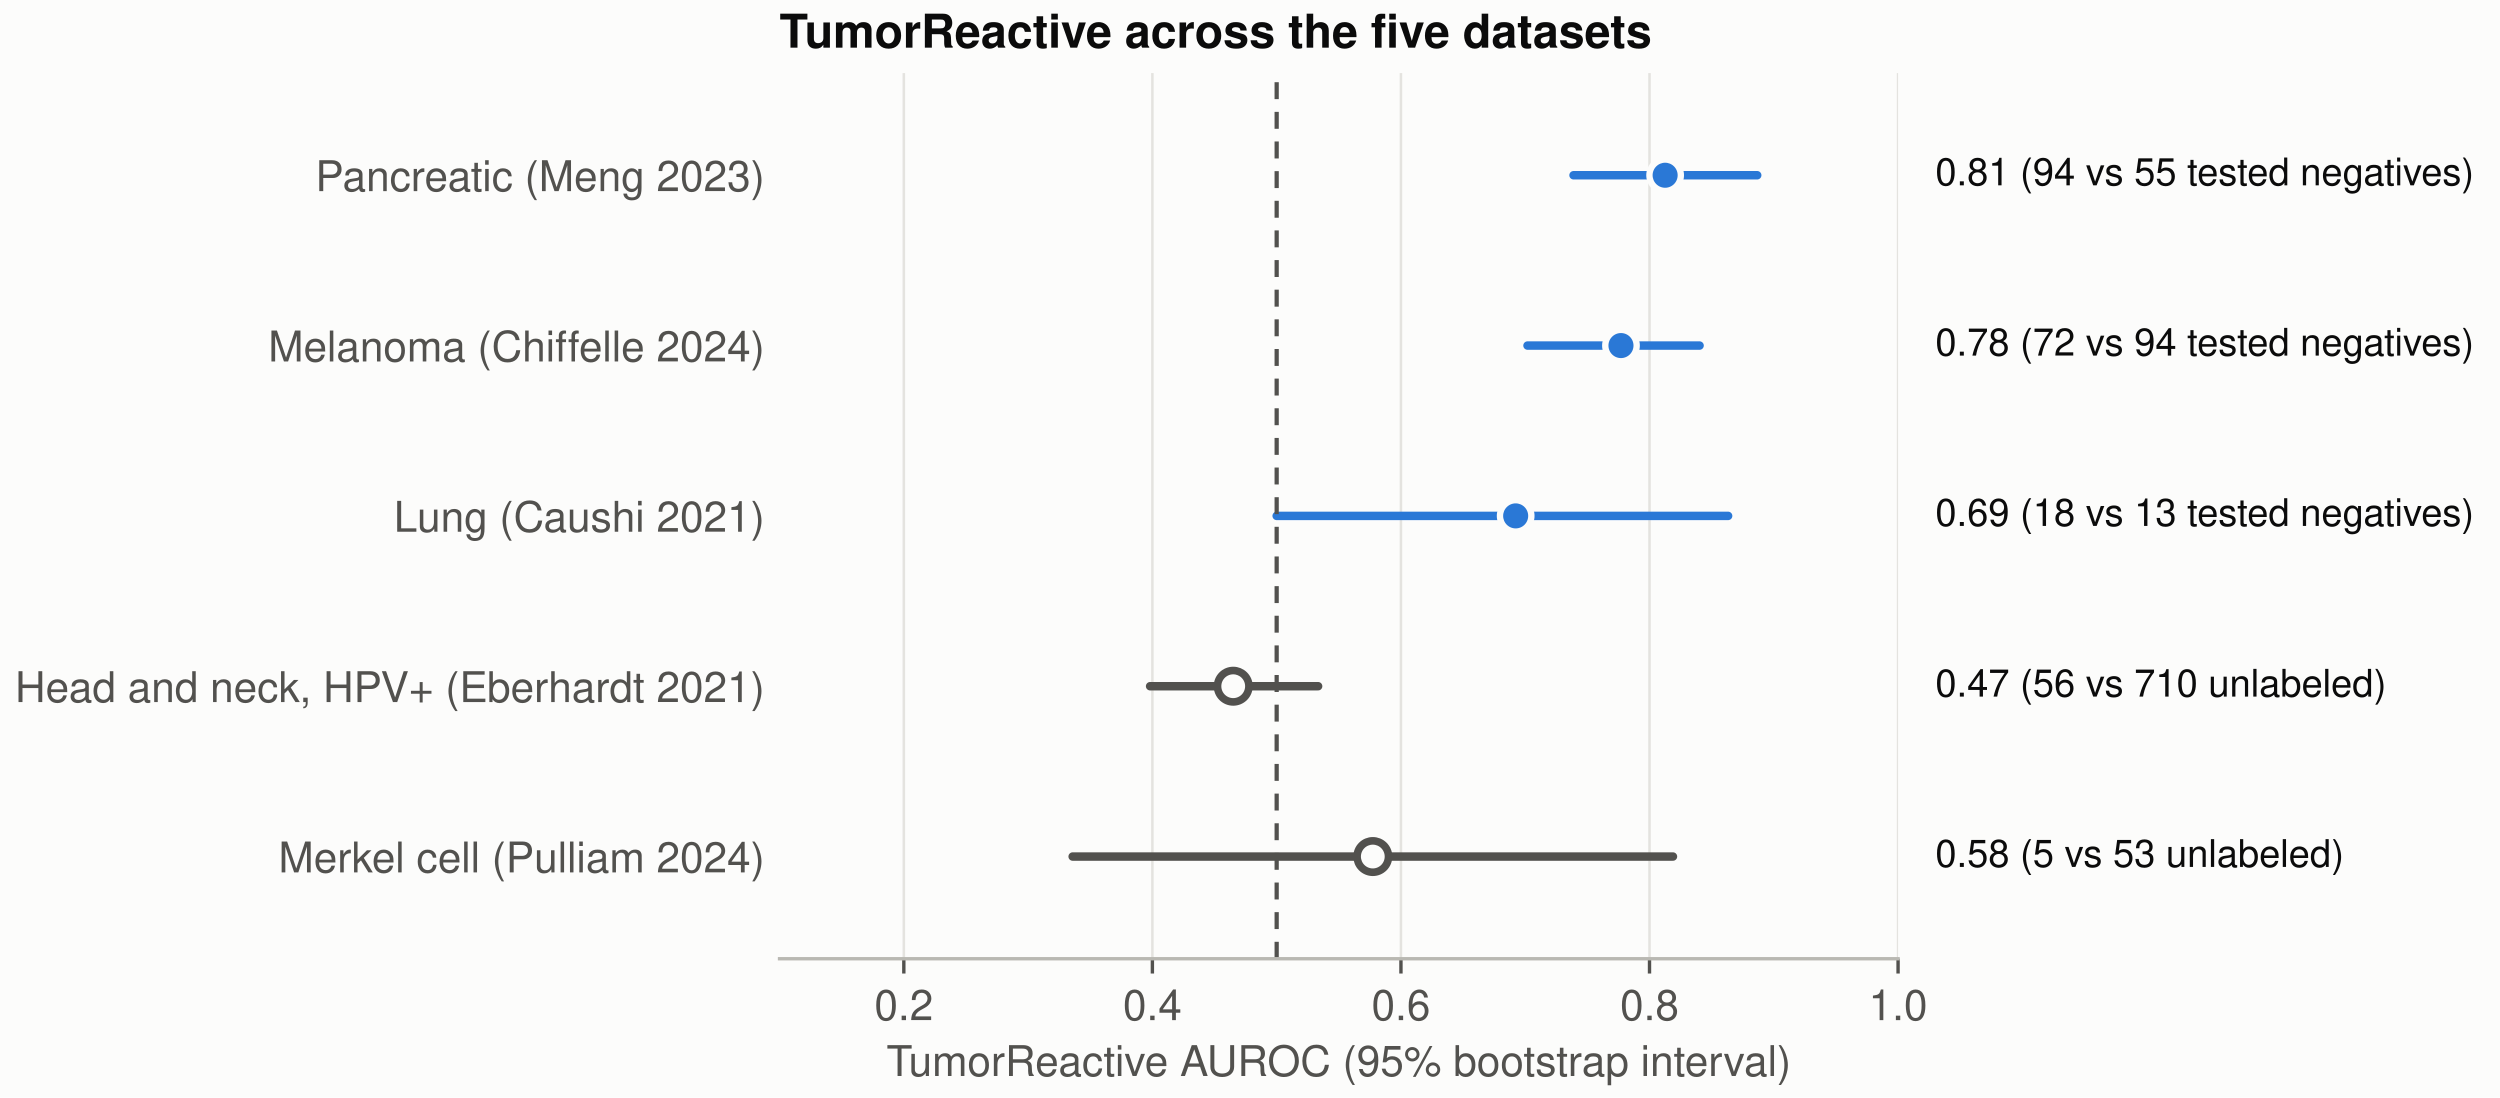
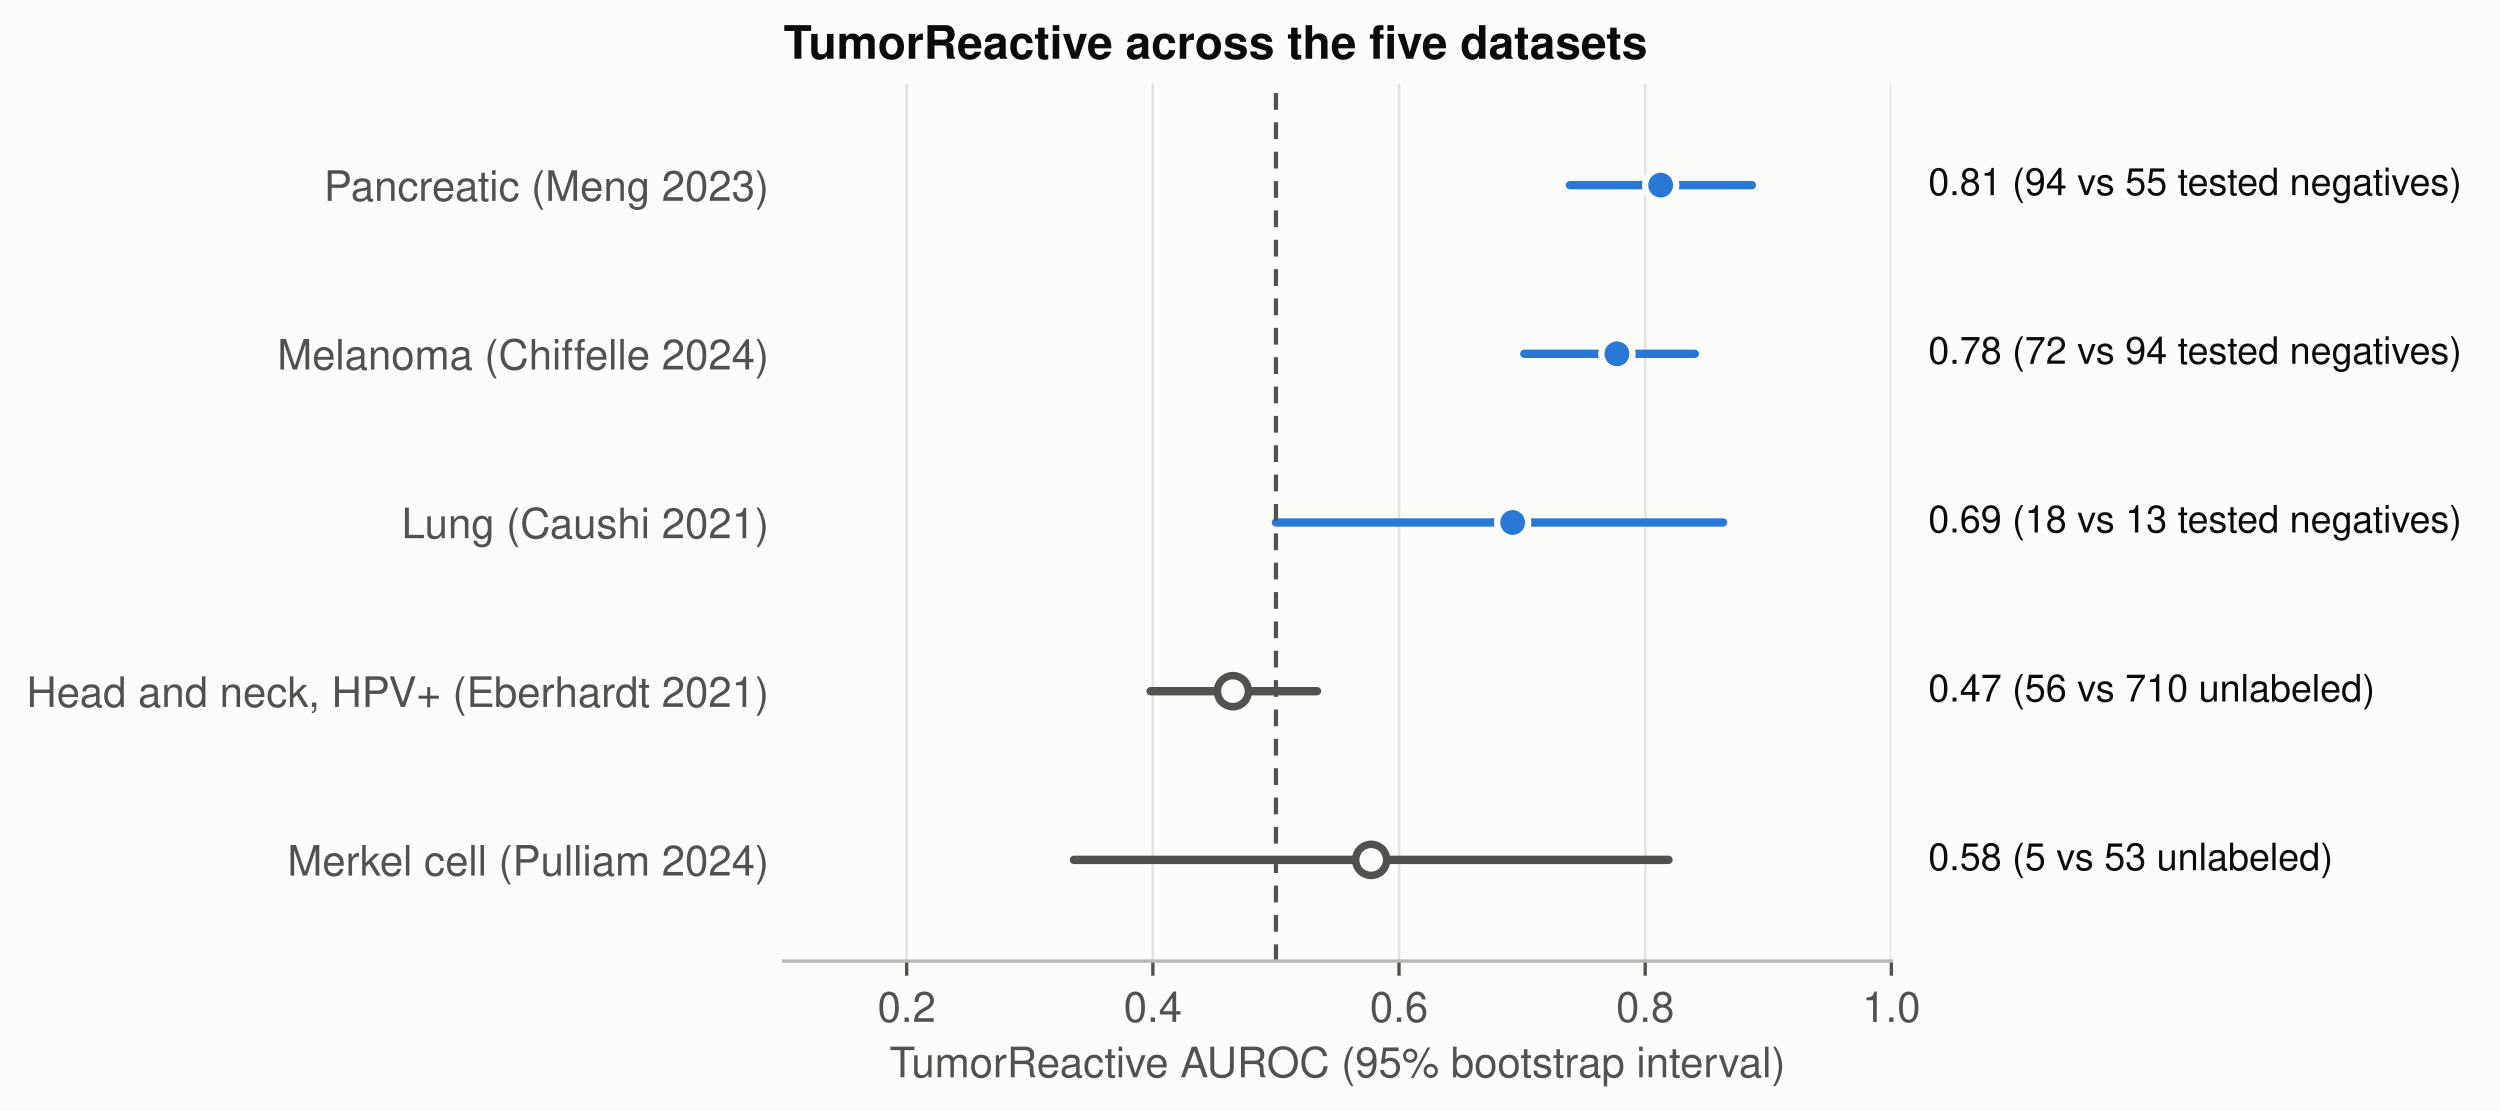
- <svg xmlns="http://www.w3.org/2000/svg" xmlns:xlink="http://www.w3.org/1999/xlink" width="590.4pt" height="259.2pt" viewBox="0 0 590.4 259.2" version="1.1">
+ <svg xmlns="http://www.w3.org/2000/svg" xmlns:xlink="http://www.w3.org/1999/xlink" width="596.142pt" height="264.72pt" viewBox="0 0 596.142 264.72" version="1.1">
  <defs>
    <style type="text/css">*{stroke-linejoin: round; stroke-linecap: butt}</style>
  </defs>
  <g id="figure_1">
    <g id="patch_1">
-       <path d="M 0 259.2  L 590.4 259.2  L 590.4 0  L 0 0  z " style="fill: #fcfcfb" />
+       <path d="M 0 264.72  L 596.142 264.72  L 596.142 0  L 0 0  z " style="fill: #fcfcfb" />
    </g>
    <g id="axes_1">
      <g id="patch_2">
-         <path d="M 184.097 226.416  L 448.248 226.416  L 448.248 17.25  L 184.097 17.25  z " style="fill: #fcfcfb" />
+         <path d="M 186.857 229.176  L 451.008 229.176  L 451.008 20.01  L 186.857 20.01  z " style="fill: #fcfcfb" />
      </g>
      <g id="matplotlib.axis_1">
        <g id="xtick_1">
          <g id="line2d_1">
-             <path d="M 213.447 226.416  L 213.447 17.25  " clip-path="url(#p6416fb73c2)" style="fill: none; stroke: #e4e3df; stroke-width: 0.6; stroke-linecap: square" />
+             <path d="M 216.207 229.176  L 216.207 20.01  " clip-path="url(#p2740173b20)" style="fill: none; stroke: #e4e3df; stroke-width: 0.6; stroke-linecap: square" />
          </g>
          <g id="line2d_2">
            <defs>
              <path id="mc6937c2ae9" d="M 0 0  L 0 3.5  " style="stroke: #52514e; stroke-width: 0.8" />
            </defs>
            <g>
-               <use xlink:href="#mc6937c2ae9" x="213.447" y="226.416" style="fill: #52514e; stroke: #52514e; stroke-width: 0.8" />
+               <use xlink:href="#mc6937c2ae9" x="216.207" y="229.176" style="fill: #52514e; stroke: #52514e; stroke-width: 0.8" />
            </g>
          </g>
          <g id="text_1">
-             <text style="font-size: 10px; font-family: 'Helvetica', 'Arial', 'DejaVu Sans'; text-anchor: middle; fill: #52514e" x="213.447" y="240.916" transform="rotate(-0 213.4472 240.9162)">0.2</text>
+             <text style="font-size: 10px; font-family: 'Helvetica', 'Arial', 'DejaVu Sans'; text-anchor: middle; fill: #52514e" x="216.207" y="243.676" transform="rotate(-0 216.207 243.6759)">0.2</text>
          </g>
        </g>
        <g id="xtick_2">
          <g id="line2d_3">
-             <path d="M 272.147 226.416  L 272.147 17.25  " clip-path="url(#p6416fb73c2)" style="fill: none; stroke: #e4e3df; stroke-width: 0.6; stroke-linecap: square" />
+             <path d="M 274.907 229.176  L 274.907 20.01  " clip-path="url(#p2740173b20)" style="fill: none; stroke: #e4e3df; stroke-width: 0.6; stroke-linecap: square" />
          </g>
          <g id="line2d_4">
            <g>
-               <use xlink:href="#mc6937c2ae9" x="272.147" y="226.416" style="fill: #52514e; stroke: #52514e; stroke-width: 0.8" />
+               <use xlink:href="#mc6937c2ae9" x="274.907" y="229.176" style="fill: #52514e; stroke: #52514e; stroke-width: 0.8" />
            </g>
          </g>
          <g id="text_2">
-             <text style="font-size: 10px; font-family: 'Helvetica', 'Arial', 'DejaVu Sans'; text-anchor: middle; fill: #52514e" x="272.147" y="240.916" transform="rotate(-0 272.1475 240.9162)">0.4</text>
+             <text style="font-size: 10px; font-family: 'Helvetica', 'Arial', 'DejaVu Sans'; text-anchor: middle; fill: #52514e" x="274.907" y="243.676" transform="rotate(-0 274.9072 243.6759)">0.4</text>
          </g>
        </g>
        <g id="xtick_3">
          <g id="line2d_5">
-             <path d="M 330.848 226.416  L 330.848 17.25  " clip-path="url(#p6416fb73c2)" style="fill: none; stroke: #e4e3df; stroke-width: 0.6; stroke-linecap: square" />
+             <path d="M 333.607 229.176  L 333.607 20.01  " clip-path="url(#p2740173b20)" style="fill: none; stroke: #e4e3df; stroke-width: 0.6; stroke-linecap: square" />
          </g>
          <g id="line2d_6">
            <g>
-               <use xlink:href="#mc6937c2ae9" x="330.848" y="226.416" style="fill: #52514e; stroke: #52514e; stroke-width: 0.8" />
+               <use xlink:href="#mc6937c2ae9" x="333.607" y="229.176" style="fill: #52514e; stroke: #52514e; stroke-width: 0.8" />
            </g>
          </g>
          <g id="text_3">
-             <text style="font-size: 10px; font-family: 'Helvetica', 'Arial', 'DejaVu Sans'; text-anchor: middle; fill: #52514e" x="330.848" y="240.916" transform="rotate(-0 330.8477 240.9162)">0.6</text>
+             <text style="font-size: 10px; font-family: 'Helvetica', 'Arial', 'DejaVu Sans'; text-anchor: middle; fill: #52514e" x="333.607" y="243.676" transform="rotate(-0 333.6074 243.6759)">0.6</text>
          </g>
        </g>
        <g id="xtick_4">
          <g id="line2d_7">
-             <path d="M 389.548 226.416  L 389.548 17.25  " clip-path="url(#p6416fb73c2)" style="fill: none; stroke: #e4e3df; stroke-width: 0.6; stroke-linecap: square" />
+             <path d="M 392.308 229.176  L 392.308 20.01  " clip-path="url(#p2740173b20)" style="fill: none; stroke: #e4e3df; stroke-width: 0.6; stroke-linecap: square" />
          </g>
          <g id="line2d_8">
            <g>
-               <use xlink:href="#mc6937c2ae9" x="389.548" y="226.416" style="fill: #52514e; stroke: #52514e; stroke-width: 0.8" />
+               <use xlink:href="#mc6937c2ae9" x="392.308" y="229.176" style="fill: #52514e; stroke: #52514e; stroke-width: 0.8" />
            </g>
          </g>
          <g id="text_4">
-             <text style="font-size: 10px; font-family: 'Helvetica', 'Arial', 'DejaVu Sans'; text-anchor: middle; fill: #52514e" x="389.548" y="240.916" transform="rotate(-0 389.5479 240.9162)">0.8</text>
+             <text style="font-size: 10px; font-family: 'Helvetica', 'Arial', 'DejaVu Sans'; text-anchor: middle; fill: #52514e" x="392.308" y="243.676" transform="rotate(-0 392.3077 243.6759)">0.8</text>
          </g>
        </g>
        <g id="xtick_5">
          <g id="line2d_9">
-             <path d="M 448.248 226.416  L 448.248 17.25  " clip-path="url(#p6416fb73c2)" style="fill: none; stroke: #e4e3df; stroke-width: 0.6; stroke-linecap: square" />
+             <path d="M 451.008 229.176  L 451.008 20.01  " clip-path="url(#p2740173b20)" style="fill: none; stroke: #e4e3df; stroke-width: 0.6; stroke-linecap: square" />
          </g>
          <g id="line2d_10">
            <g>
-               <use xlink:href="#mc6937c2ae9" x="448.248" y="226.416" style="fill: #52514e; stroke: #52514e; stroke-width: 0.8" />
+               <use xlink:href="#mc6937c2ae9" x="451.008" y="229.176" style="fill: #52514e; stroke: #52514e; stroke-width: 0.8" />
            </g>
          </g>
          <g id="text_5">
-             <text style="font-size: 10px; font-family: 'Helvetica', 'Arial', 'DejaVu Sans'; text-anchor: middle; fill: #52514e" x="448.248" y="240.916" transform="rotate(-0 448.2481 240.9162)">1.0</text>
+             <text style="font-size: 10px; font-family: 'Helvetica', 'Arial', 'DejaVu Sans'; text-anchor: middle; fill: #52514e" x="451.008" y="243.676" transform="rotate(-0 451.0079 243.6759)">1.0</text>
          </g>
        </g>
        <g id="text_6">
-           <text style="font-size: 10px; font-family: 'Helvetica', 'Arial', 'DejaVu Sans'; text-anchor: middle; fill: #52514e" x="316.173" y="254.115" transform="rotate(-0 316.1726 254.1154)">TumorReactive AUROC (95% bootstrap interval)</text>
+           <text style="font-size: 10px; font-family: 'Helvetica', 'Arial', 'DejaVu Sans'; text-anchor: middle; fill: #52514e" x="318.932" y="256.875" transform="rotate(-0 318.9324 256.8751)">TumorReactive AUROC (95% bootstrap interval)</text>
        </g>
      </g>
      <g id="matplotlib.axis_2">
        <g id="ytick_1">
          <g id="line2d_11" />
          <g id="text_7">
-             <text style="font-size: 10px; font-family: 'Helvetica', 'Arial', 'DejaVu Sans'; text-anchor: end; fill: #52514e" x="180.597" y="206.032" transform="rotate(-0 180.5971 206.0316)">Merkel cell (Pulliam 2024)</text>
+             <text style="font-size: 10px; font-family: 'Helvetica', 'Arial', 'DejaVu Sans'; text-anchor: end; fill: #52514e" x="183.357" y="208.791" transform="rotate(-0 183.3569 208.7914)">Merkel cell (Pulliam 2024)</text>
          </g>
        </g>
        <g id="ytick_2">
          <g id="line2d_12" />
          <g id="text_8">
-             <text style="font-size: 10px; font-family: 'Helvetica', 'Arial', 'DejaVu Sans'; text-anchor: end; fill: #52514e" x="180.597" y="165.807" transform="rotate(-0 180.5971 165.8074)">Head and neck, HPV+ (Eberhardt 2021)</text>
+             <text style="font-size: 10px; font-family: 'Helvetica', 'Arial', 'DejaVu Sans'; text-anchor: end; fill: #52514e" x="183.357" y="168.567" transform="rotate(-0 183.3569 168.5672)">Head and neck, HPV+ (Eberhardt 2021)</text>
          </g>
        </g>
        <g id="ytick_3">
          <g id="line2d_13" />
          <g id="text_9">
-             <text style="font-size: 10px; font-family: 'Helvetica', 'Arial', 'DejaVu Sans'; text-anchor: end; fill: #52514e" x="180.597" y="125.583" transform="rotate(-0 180.5971 125.5832)">Lung (Caushi 2021)</text>
+             <text style="font-size: 10px; font-family: 'Helvetica', 'Arial', 'DejaVu Sans'; text-anchor: end; fill: #52514e" x="183.357" y="128.343" transform="rotate(-0 183.3569 128.343)">Lung (Caushi 2021)</text>
          </g>
        </g>
        <g id="ytick_4">
          <g id="line2d_14" />
          <g id="text_10">
-             <text style="font-size: 10px; font-family: 'Helvetica', 'Arial', 'DejaVu Sans'; text-anchor: end; fill: #52514e" x="180.597" y="85.359" transform="rotate(-0 180.5971 85.35899)">Melanoma (Chiffelle 2024)</text>
+             <text style="font-size: 10px; font-family: 'Helvetica', 'Arial', 'DejaVu Sans'; text-anchor: end; fill: #52514e" x="183.357" y="88.119" transform="rotate(-0 183.3569 88.11875)">Melanoma (Chiffelle 2024)</text>
          </g>
        </g>
        <g id="ytick_5">
          <g id="line2d_15" />
          <g id="text_11">
-             <text style="font-size: 10px; font-family: 'Helvetica', 'Arial', 'DejaVu Sans'; text-anchor: end; fill: #52514e" x="180.597" y="45.135" transform="rotate(-0 180.5971 45.13477)">Pancreatic (Meng 2023)</text>
+             <text style="font-size: 10px; font-family: 'Helvetica', 'Arial', 'DejaVu Sans'; text-anchor: end; fill: #52514e" x="183.357" y="47.895" transform="rotate(-0 183.3569 47.89453)">Pancreatic (Meng 2023)</text>
          </g>
        </g>
      </g>
      <g id="line2d_16">
-         <path d="M 253.319 202.282  L 395.086 202.282  " clip-path="url(#p6416fb73c2)" style="fill: none; stroke: #52514e; stroke-width: 2; stroke-linecap: round" />
+         <path d="M 256.079 205.041  L 397.845 205.041  " clip-path="url(#p2740173b20)" style="fill: none; stroke: #52514e; stroke-width: 2; stroke-linecap: round" />
      </g>
      <g id="line2d_17">
-         <path d="M 271.612 162.057  L 311.285 162.057  " clip-path="url(#p6416fb73c2)" style="fill: none; stroke: #52514e; stroke-width: 2; stroke-linecap: round" />
+         <path d="M 274.372 164.817  L 314.044 164.817  " clip-path="url(#p2740173b20)" style="fill: none; stroke: #52514e; stroke-width: 2; stroke-linecap: round" />
      </g>
      <g id="line2d_18">
-         <path d="M 301.498 121.833  L 408.111 121.833  " clip-path="url(#p6416fb73c2)" style="fill: none; stroke: #2a78d6; stroke-width: 2; stroke-linecap: round" />
+         <path d="M 304.257 124.593  L 410.871 124.593  " clip-path="url(#p2740173b20)" style="fill: none; stroke: #2a78d6; stroke-width: 2; stroke-linecap: round" />
      </g>
      <g id="line2d_19">
-         <path d="M 360.736 81.609  L 401.371 81.609  " clip-path="url(#p6416fb73c2)" style="fill: none; stroke: #2a78d6; stroke-width: 2; stroke-linecap: round" />
+         <path d="M 363.495 84.369  L 404.13 84.369  " clip-path="url(#p2740173b20)" style="fill: none; stroke: #2a78d6; stroke-width: 2; stroke-linecap: round" />
      </g>
      <g id="line2d_20">
-         <path d="M 371.607 41.385  L 414.982 41.385  " clip-path="url(#p6416fb73c2)" style="fill: none; stroke: #2a78d6; stroke-width: 2; stroke-linecap: round" />
+         <path d="M 374.367 44.145  L 417.741 44.145  " clip-path="url(#p2740173b20)" style="fill: none; stroke: #2a78d6; stroke-width: 2; stroke-linecap: round" />
      </g>
      <g id="line2d_21">
-         <path d="M 301.498 226.416  L 301.498 17.25  " clip-path="url(#p6416fb73c2)" style="fill: none; stroke-dasharray: 4,3; stroke-dashoffset: 0; stroke: #52514e" />
+         <path d="M 304.257 229.176  L 304.257 20.01  " clip-path="url(#p2740173b20)" style="fill: none; stroke-dasharray: 4,3; stroke-dashoffset: 0; stroke: #52514e" />
      </g>
      <g id="patch_3">
-         <path d="M 184.097 226.416  L 448.248 226.416  " style="fill: none; stroke: #b9b8b2; stroke-width: 0.8; stroke-linejoin: miter; stroke-linecap: square" />
+         <path d="M 186.857 229.176  L 451.008 229.176  " style="fill: none; stroke: #b9b8b2; stroke-width: 0.8; stroke-linejoin: miter; stroke-linecap: square" />
      </g>
      <g id="PathCollection_1">
        <defs>
          <path id="ma458cd7309" d="M 0 3.708  C 0.983 3.708 1.927 3.317 2.622 2.622  C 3.317 1.927 3.708 0.983 3.708 0  C 3.708 -0.983 3.317 -1.927 2.622 -2.622  C 1.927 -3.317 0.983 -3.708 0 -3.708  C -0.983 -3.708 -1.927 -3.317 -2.622 -2.622  C -3.317 -1.927 -3.708 -0.983 -3.708 0  C -3.708 0.983 -3.317 1.927 -2.622 2.622  C -1.927 3.317 -0.983 3.708 0 3.708  z " style="stroke: #52514e; stroke-width: 1.8" />
        </defs>
-         <g clip-path="url(#p6416fb73c2)">
-           <use xlink:href="#ma458cd7309" x="324.202" y="202.282" style="fill: #fcfcfb; stroke: #52514e; stroke-width: 1.8" />
+         <g clip-path="url(#p2740173b20)">
+           <use xlink:href="#ma458cd7309" x="326.962" y="205.041" style="fill: #fcfcfb; stroke: #52514e; stroke-width: 1.8" />
        </g>
      </g>
      <g id="text_12">
-         <text style="font-size: 9px; font-family: 'Helvetica', 'Arial', 'DejaVu Sans'; text-anchor: start; fill: #0b0b0b" x="457.053" y="204.738" transform="rotate(-0 457.0532 204.7384)">0.58  (5 vs 53 unlabeled)</text>
+         <text style="font-size: 9px; font-family: 'Helvetica', 'Arial', 'DejaVu Sans'; text-anchor: start; fill: #0b0b0b" x="459.813" y="207.498" transform="rotate(-0 459.8129 207.4981)">0.58  (5 vs 53 unlabeled)</text>
      </g>
      <g id="PathCollection_2">
-         <g clip-path="url(#p6416fb73c2)">
-           <use xlink:href="#ma458cd7309" x="291.237" y="162.057" style="fill: #fcfcfb; stroke: #52514e; stroke-width: 1.8" />
+         <g clip-path="url(#p2740173b20)">
+           <use xlink:href="#ma458cd7309" x="293.997" y="164.817" style="fill: #fcfcfb; stroke: #52514e; stroke-width: 1.8" />
        </g>
      </g>
      <g id="text_13">
-         <text style="font-size: 9px; font-family: 'Helvetica', 'Arial', 'DejaVu Sans'; text-anchor: start; fill: #0b0b0b" x="457.053" y="164.514" transform="rotate(-0 457.0532 164.5141)">0.47  (56 vs 710 unlabeled)</text>
+         <text style="font-size: 9px; font-family: 'Helvetica', 'Arial', 'DejaVu Sans'; text-anchor: start; fill: #0b0b0b" x="459.813" y="167.274" transform="rotate(-0 459.8129 167.2739)">0.47  (56 vs 710 unlabeled)</text>
      </g>
      <g id="PathCollection_3">
        <defs>
          <path id="m8643592c82" d="M 0 3.708  C 0.983 3.708 1.927 3.317 2.622 2.622  C 3.317 1.927 3.708 0.983 3.708 0  C 3.708 -0.983 3.317 -1.927 2.622 -2.622  C 1.927 -3.317 0.983 -3.708 0 -3.708  C -0.983 -3.708 -1.927 -3.317 -2.622 -2.622  C -3.317 -1.927 -3.708 -0.983 -3.708 0  C -3.708 0.983 -3.317 1.927 -2.622 2.622  C -1.927 3.317 -0.983 3.708 0 3.708  z " style="stroke: #fcfcfb; stroke-width: 1.5" />
        </defs>
-         <g clip-path="url(#p6416fb73c2)">
-           <use xlink:href="#m8643592c82" x="357.94" y="121.833" style="fill: #2a78d6; stroke: #fcfcfb; stroke-width: 1.5" />
+         <g clip-path="url(#p2740173b20)">
+           <use xlink:href="#m8643592c82" x="360.7" y="124.593" style="fill: #2a78d6; stroke: #fcfcfb; stroke-width: 1.5" />
        </g>
      </g>
      <g id="text_14">
-         <text style="font-size: 9px; font-family: 'Helvetica', 'Arial', 'DejaVu Sans'; text-anchor: start; fill: #0b0b0b" x="457.053" y="124.213" transform="rotate(-0 457.0532 124.2126)">0.69  (18 vs 13 tested negatives)</text>
+         <text style="font-size: 9px; font-family: 'Helvetica', 'Arial', 'DejaVu Sans'; text-anchor: start; fill: #0b0b0b" x="459.813" y="126.972" transform="rotate(-0 459.8129 126.9723)">0.69  (18 vs 13 tested negatives)</text>
      </g>
      <g id="PathCollection_4">
-         <g clip-path="url(#p6416fb73c2)">
-           <use xlink:href="#m8643592c82" x="382.809" y="81.609" style="fill: #2a78d6; stroke: #fcfcfb; stroke-width: 1.5" />
+         <g clip-path="url(#p2740173b20)">
+           <use xlink:href="#m8643592c82" x="385.569" y="84.369" style="fill: #2a78d6; stroke: #fcfcfb; stroke-width: 1.5" />
        </g>
      </g>
      <g id="text_15">
-         <text style="font-size: 9px; font-family: 'Helvetica', 'Arial', 'DejaVu Sans'; text-anchor: start; fill: #0b0b0b" x="457.053" y="83.988" transform="rotate(-0 457.0532 83.98836)">0.78  (72 vs 94 tested negatives)</text>
+         <text style="font-size: 9px; font-family: 'Helvetica', 'Arial', 'DejaVu Sans'; text-anchor: start; fill: #0b0b0b" x="459.813" y="86.748" transform="rotate(-0 459.8129 86.74812)">0.78  (72 vs 94 tested negatives)</text>
      </g>
      <g id="PathCollection_5">
-         <g clip-path="url(#p6416fb73c2)">
-           <use xlink:href="#m8643592c82" x="393.238" y="41.385" style="fill: #2a78d6; stroke: #fcfcfb; stroke-width: 1.5" />
+         <g clip-path="url(#p2740173b20)">
+           <use xlink:href="#m8643592c82" x="395.998" y="44.145" style="fill: #2a78d6; stroke: #fcfcfb; stroke-width: 1.5" />
        </g>
      </g>
      <g id="text_16">
-         <text style="font-size: 9px; font-family: 'Helvetica', 'Arial', 'DejaVu Sans'; text-anchor: start; fill: #0b0b0b" x="457.053" y="43.764" transform="rotate(-0 457.0532 43.76414)">0.81  (94 vs 55 tested negatives)</text>
+         <text style="font-size: 9px; font-family: 'Helvetica', 'Arial', 'DejaVu Sans'; text-anchor: start; fill: #0b0b0b" x="459.813" y="46.524" transform="rotate(-0 459.8129 46.5239)">0.81  (94 vs 55 tested negatives)</text>
      </g>
      <g id="text_17">
-         <text style="font-weight: 700; font-size: 11px; font-family: 'Helvetica', 'Arial', 'DejaVu Sans'; text-anchor: start; fill: #0b0b0b" x="184.097" y="11.25" transform="rotate(-0 184.0971 11.25024)">TumorReactive across the five datasets</text>
+         <text style="font-weight: 700; font-size: 11px; font-family: 'Helvetica', 'Arial', 'DejaVu Sans'; text-anchor: start; fill: #0b0b0b" x="186.857" y="14.01" transform="rotate(-0 186.8569 14.01)">TumorReactive across the five datasets</text>
      </g>
    </g>
  </g>
  <defs>
-     <clipPath id="p6416fb73c2">
-       <rect x="184.097" y="17.25" width="264.151" height="209.166" />
+     <clipPath id="p2740173b20">
+       <rect x="186.857" y="20.01" width="264.151" height="209.166" />
    </clipPath>
  </defs>
</svg>
